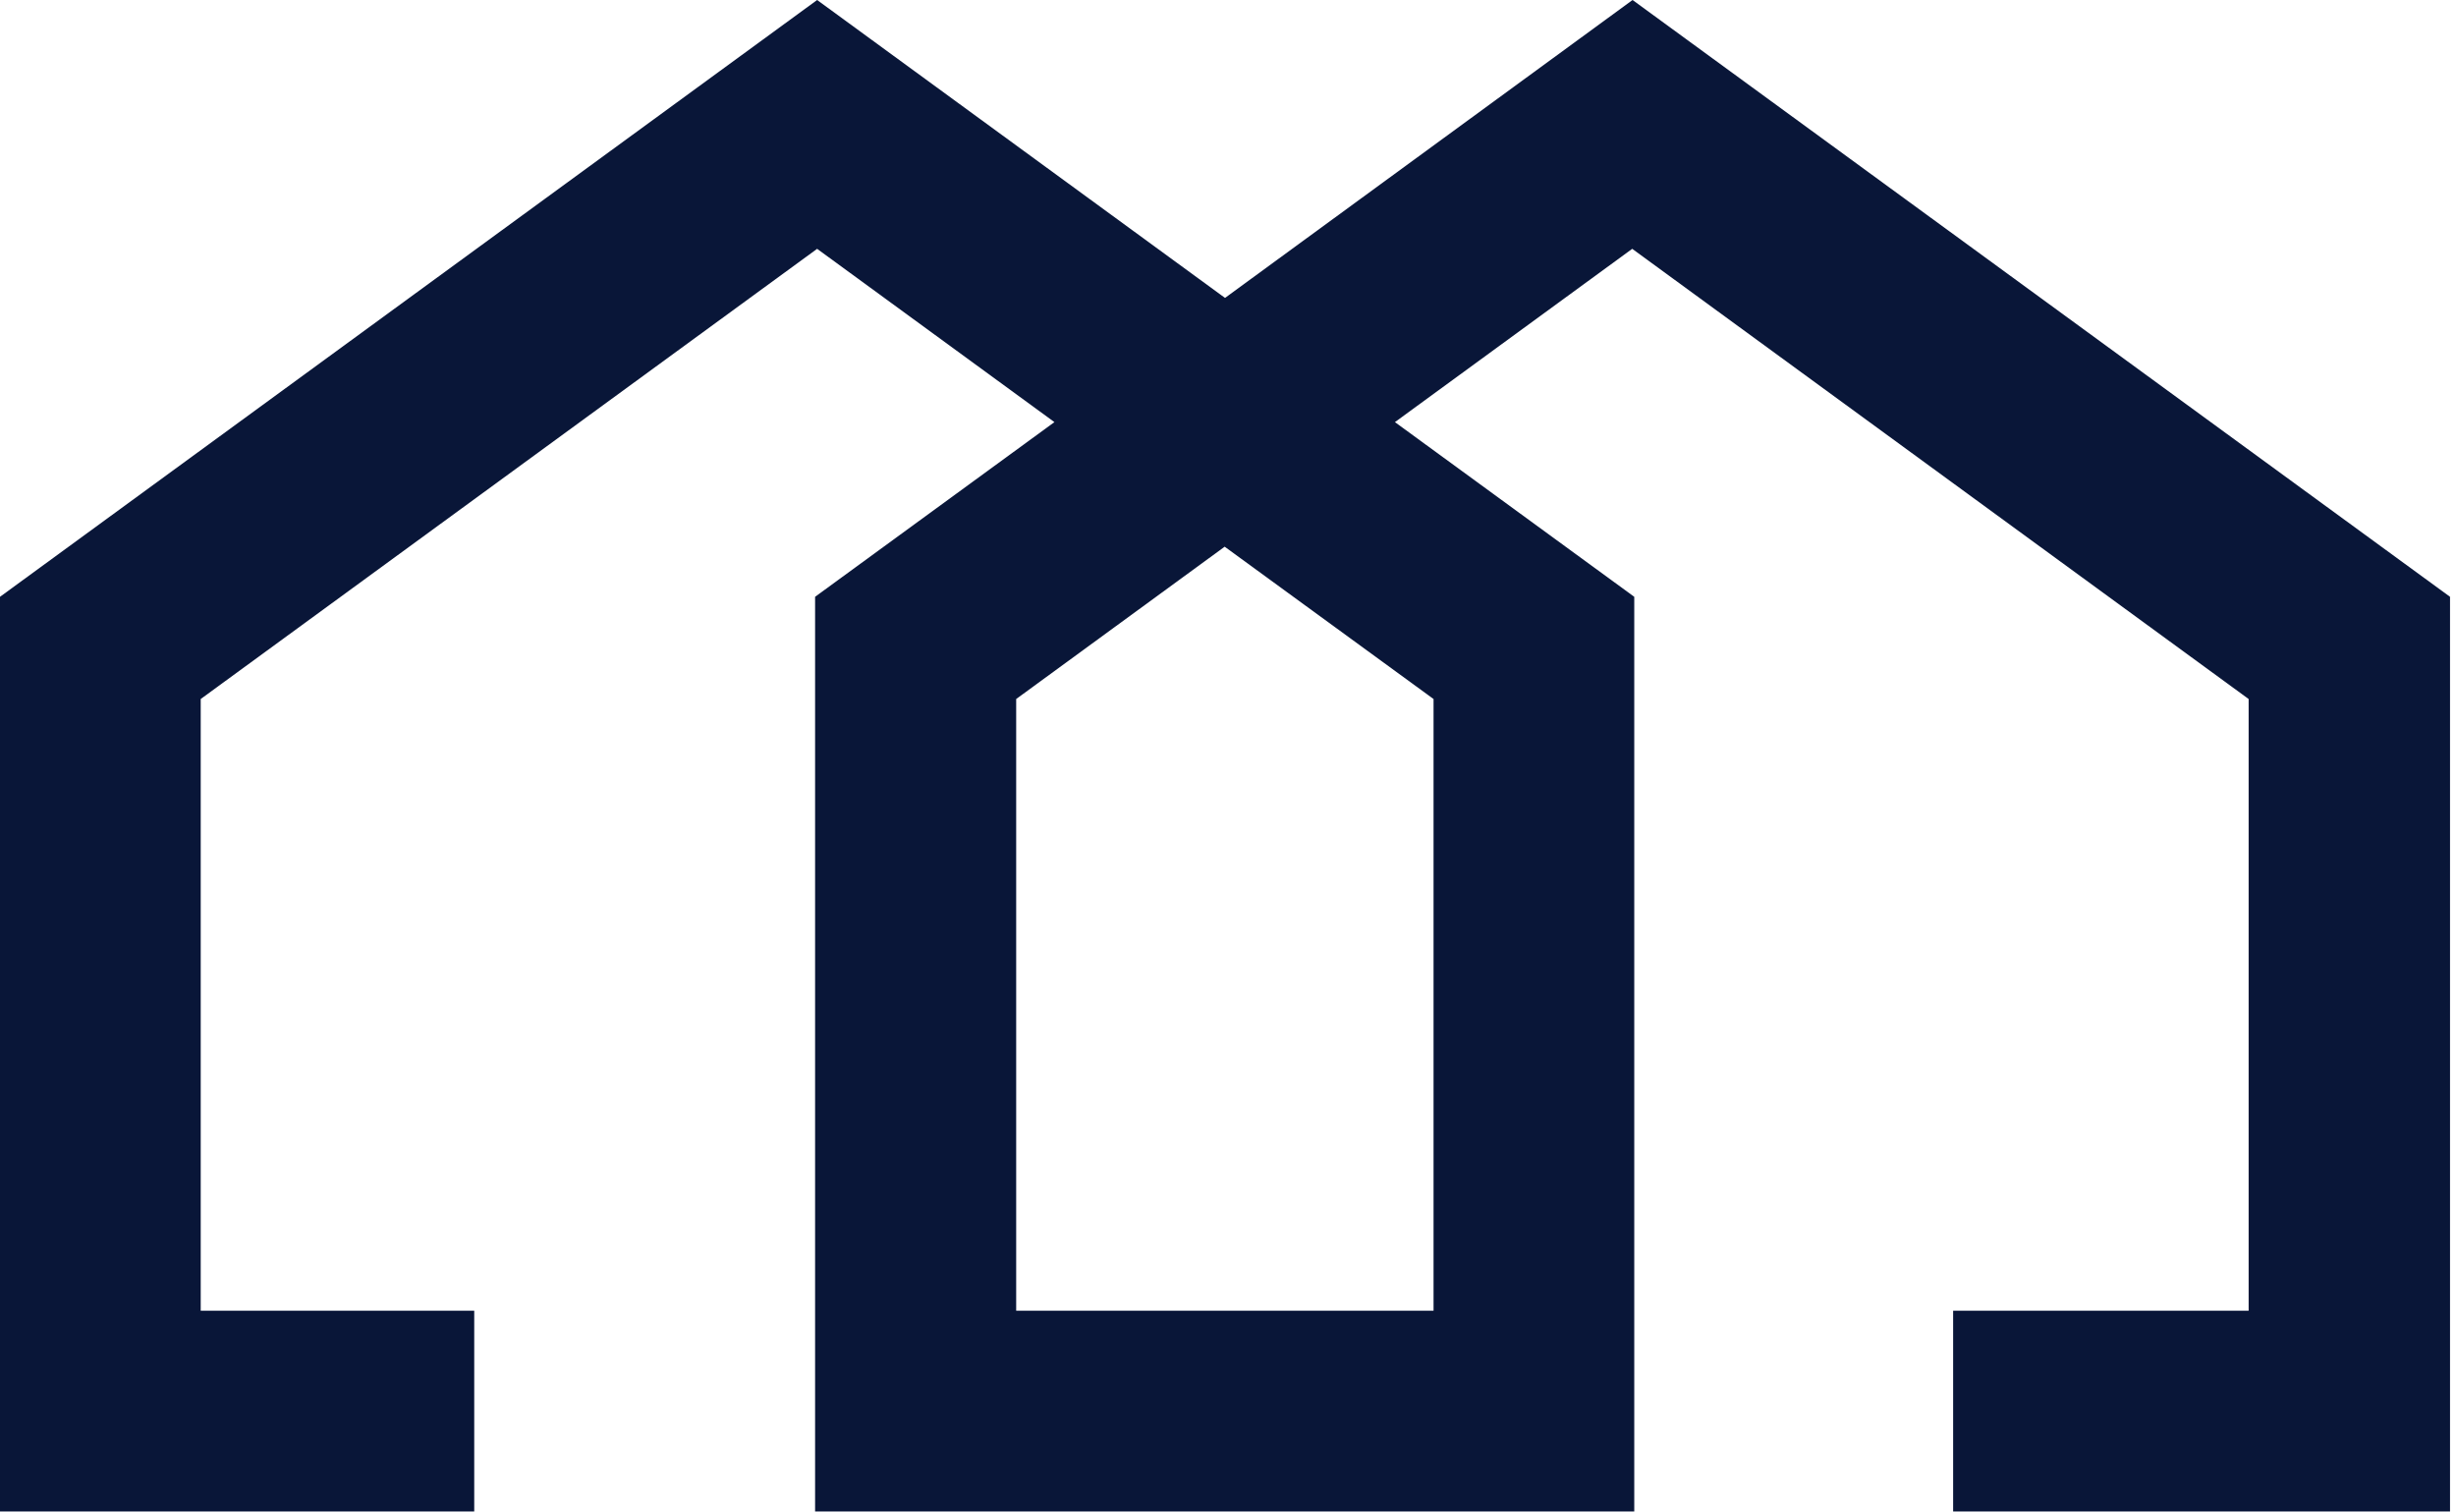
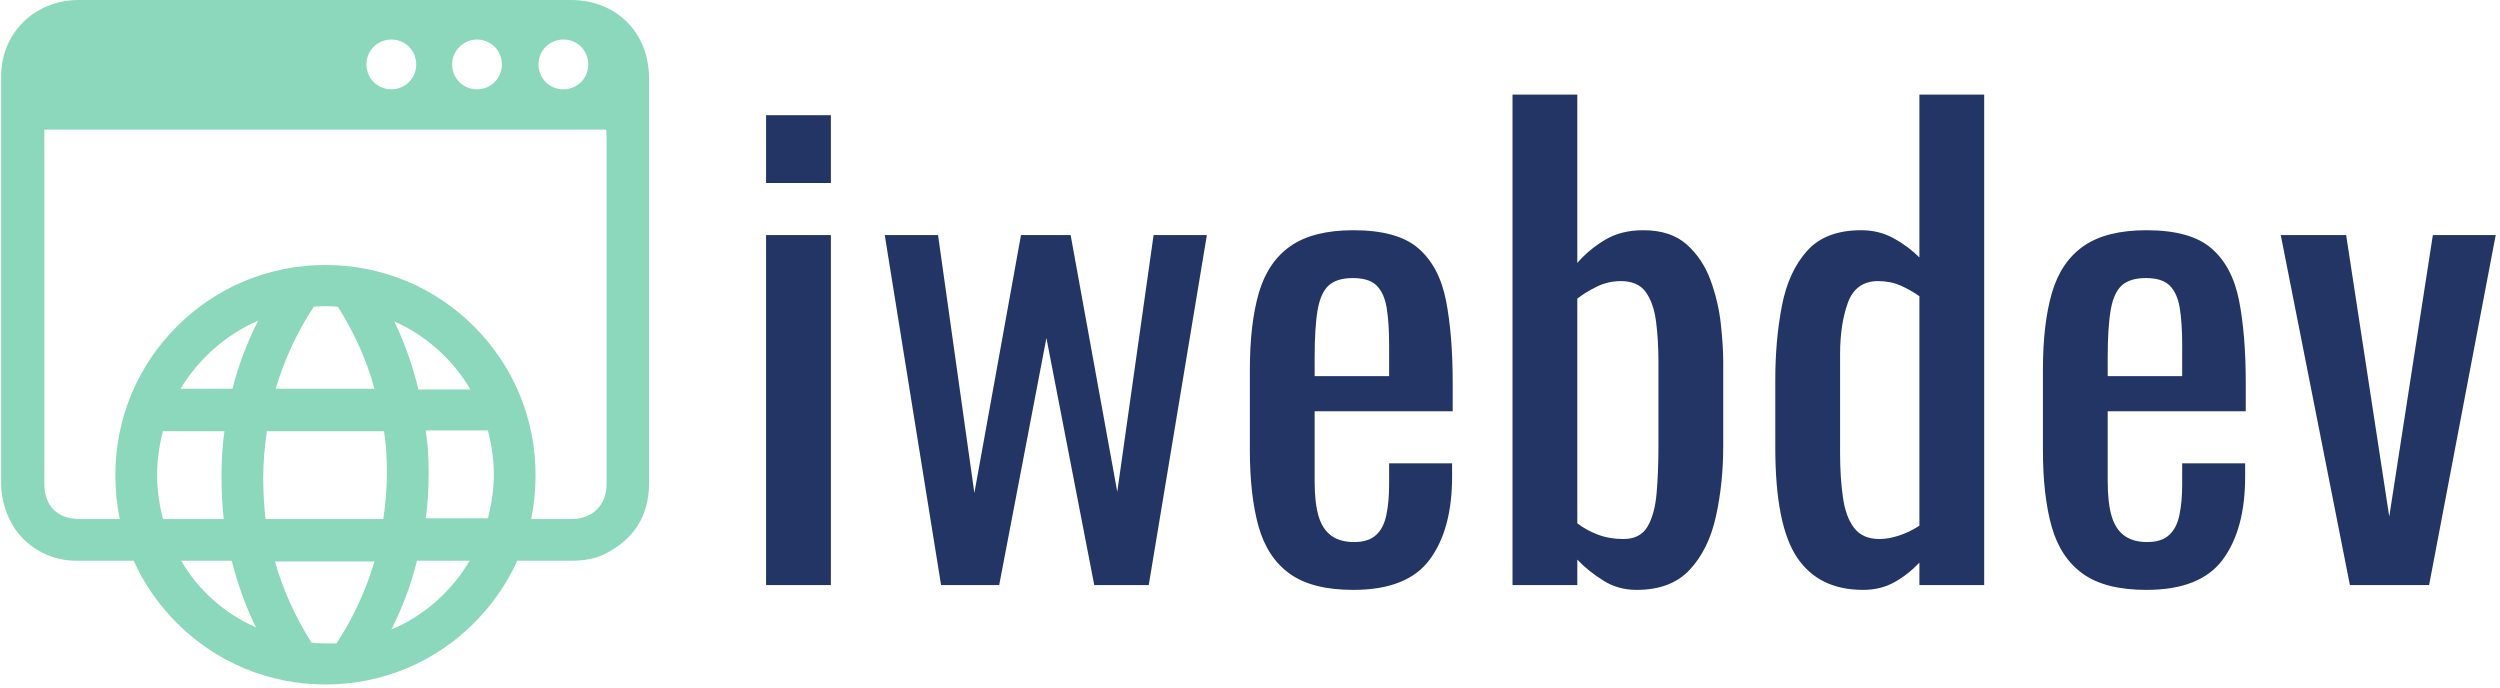
- <svg xmlns="http://www.w3.org/2000/svg" width="65" height="40" viewBox="0 0 65 40" fill="none">
-   <path id="Vector" d="M43.207 0L32.421 7.884L21.626 0L0 15.794V40H12.551V34.688H5.312V18.499L21.626 6.585L27.906 11.171L21.572 15.794V40H30.101H36.685H43.252V15.794L36.918 11.171L43.198 6.585L59.512 18.499V34.688H51.691V40H64.842V15.794L43.207 0ZM37.94 18.499V34.688H36.694H30.11H26.894V18.499L32.412 14.468L37.94 18.499Z" fill="#091638" />
+ <svg xmlns="http://www.w3.org/2000/svg" version="1.1" width="1000" height="275" viewBox="0 0 1000 275">
+   <g transform="matrix(1,0,0,1,-0.6060606,-0.6027354)">
+     <svg viewBox="0 0 396 109" data-background-color="#ffffff" preserveAspectRatio="xMidYMid meet" height="275" width="1000">
+       <g id="tight-bounds" transform="matrix(1,0,0,1,0.24,0.2389024)">
+         <svg viewBox="0 0 395.52 108.522" height="108.522" width="395.52">
+           <g>
+             <svg viewBox="0 0 570.387 156.502" height="108.522" width="395.52">
+               <g transform="matrix(1,0,0,1,174.8668,21.62942)">
+                 <svg viewBox="0 0 395.52 113.243" height="113.243" width="395.52">
+                   <g id="textblocktransform">
+                     <svg viewBox="0 0 395.52 113.243" height="113.243" width="395.52" id="textblock">
+                       <g>
+                         <svg viewBox="0 0 395.52 113.243" height="113.243" width="395.52">
+                           <g transform="matrix(1,0,0,1,0,0)">
+                             <svg width="395.52" viewBox="3.05 -40.5 142.83 40.9" height="113.243" data-palette-color="#233565">
+                               <path d="M8.4 0L3.05 0 3.05-28.9 8.4-28.9 8.4 0ZM8.4-33.2L3.05-33.2 3.05-38.8 8.4-38.8 8.4-33.2ZM22.3 0L17.5 0 12.85-28.9 17.25-28.9 20.25-7.6 24.1-28.9 28.2-28.9 32.05-7.7 35.05-28.9 39.45-28.9 34.65 0 30.15 0 26.2-20.4 22.3 0ZM51.55 0.4L51.55 0.4Q48.15 0.4 46.3-0.93 44.45-2.25 43.72-4.83 43-7.4 43-11.15L43-11.15 43-17.75Q43-21.6 43.75-24.15 44.5-26.7 46.37-28 48.25-29.3 51.55-29.3L51.55-29.3Q55.2-29.3 56.92-27.8 58.65-26.3 59.2-23.48 59.75-20.65 59.75-16.7L59.75-16.7 59.75-14.35 48.35-14.35 48.35-8.55Q48.35-6.8 48.67-5.7 49-4.6 49.72-4.08 50.45-3.55 51.6-3.55L51.6-3.55Q52.8-3.55 53.42-4.13 54.05-4.7 54.27-5.78 54.5-6.85 54.5-8.3L54.5-8.3 54.5-10.05 59.7-10.05 59.7-8.95Q59.7-4.6 57.85-2.1 56 0.4 51.55 0.4ZM48.35-18.8L48.35-17.25 54.5-17.25 54.5-19.85Q54.5-21.65 54.3-22.88 54.1-24.1 53.47-24.73 52.85-25.35 51.5-25.35L51.5-25.35Q50.2-25.35 49.52-24.75 48.85-24.15 48.6-22.73 48.35-21.3 48.35-18.8L48.35-18.8ZM74.94 0.4L74.94 0.4Q73.39 0.4 72.17-0.38 70.94-1.15 70.04-2.1L70.04-2.1 70.04 0 64.69 0 64.69-40.5 70.04-40.5 70.04-26.6Q70.99-27.7 72.32-28.5 73.64-29.3 75.49-29.3L75.49-29.3Q77.74-29.3 79.07-28.13 80.39-26.95 81.04-25.18 81.69-23.4 81.89-21.58 82.09-19.75 82.09-18.45L82.09-18.45 82.09-11.45Q82.09-8.4 81.49-5.68 80.89-2.95 79.34-1.28 77.79 0.4 74.94 0.4ZM73.84-3.8L73.84-3.8Q75.24-3.8 75.84-4.83 76.44-5.85 76.59-7.6 76.74-9.35 76.74-11.45L76.74-11.45 76.74-18.45Q76.74-20.25 76.54-21.78 76.34-23.3 75.69-24.2 75.04-25.1 73.64-25.1L73.64-25.1Q72.59-25.1 71.67-24.65 70.74-24.2 70.04-23.65L70.04-23.65 70.04-5.1Q70.74-4.55 71.72-4.17 72.69-3.8 73.84-3.8ZM93.64 0.4L93.64 0.4Q89.99 0.4 88.19-2.27 86.39-4.95 86.39-11.35L86.39-11.35 86.39-16.95Q86.39-20.25 86.94-23.08 87.49-25.9 89.02-27.6 90.54-29.3 93.49-29.3L93.49-29.3Q94.94-29.3 96.14-28.65 97.34-28 98.29-27.05L98.29-27.05 98.29-40.5 103.64-40.5 103.64 0 98.29 0 98.29-1.85Q97.34-0.85 96.22-0.23 95.09 0.4 93.64 0.4ZM94.99-3.8L94.99-3.8Q95.74-3.8 96.59-4.08 97.44-4.35 98.29-4.9L98.29-4.9 98.29-23.85Q97.59-24.35 96.74-24.73 95.89-25.1 94.89-25.1L94.89-25.1Q93.04-25.1 92.39-23.33 91.74-21.55 91.74-19.05L91.74-19.05 91.74-10.9Q91.74-8.9 91.97-7.28 92.19-5.65 92.89-4.73 93.59-3.8 94.99-3.8ZM117.04 0.4L117.04 0.4Q113.64 0.4 111.79-0.93 109.94-2.25 109.21-4.83 108.49-7.4 108.49-11.15L108.49-11.15 108.49-17.75Q108.49-21.6 109.24-24.15 109.99-26.7 111.86-28 113.74-29.3 117.04-29.3L117.04-29.3Q120.69-29.3 122.41-27.8 124.14-26.3 124.69-23.48 125.24-20.65 125.24-16.7L125.24-16.7 125.24-14.35 113.84-14.35 113.84-8.55Q113.84-6.8 114.16-5.7 114.49-4.6 115.21-4.08 115.94-3.55 117.09-3.55L117.09-3.55Q118.29-3.55 118.91-4.13 119.54-4.7 119.76-5.78 119.99-6.85 119.99-8.3L119.99-8.3 119.99-10.05 125.19-10.05 125.19-8.95Q125.19-4.6 123.34-2.1 121.49 0.4 117.04 0.4ZM113.84-18.8L113.84-17.25 119.99-17.25 119.99-19.85Q119.99-21.65 119.79-22.88 119.59-24.1 118.96-24.73 118.34-25.35 116.99-25.35L116.99-25.35Q115.69-25.35 115.01-24.75 114.34-24.15 114.09-22.73 113.84-21.3 113.84-18.8L113.84-18.8ZM140.38 0L133.84 0 128.13-28.9 133.53-28.9 137.09-5.65 140.69-28.9 145.88-28.9 140.38 0Z" opacity="1" transform="matrix(1,0,0,1,0,0)" fill="#233565" class="wordmark-text-0" data-fill-palette-color="primary" id="text-0" />
+                             </svg>
+                           </g>
+                         </svg>
+                       </g>
+                     </svg>
+                   </g>
+                 </svg>
+               </g>
+               <g>
+                 <svg viewBox="0 0 148.133 156.502" height="156.502" width="148.133">
+                   <g>
+                     <svg version="1.1" x="0" y="0" viewBox="5.7 3.2 88.5 93.5" enable-background="new 0 0 100 100" xml:space="preserve" height="156.502" width="148.133" class="icon-icon-0" data-fill-palette-color="accent" id="icon-0">
+                       <path d="M83.5 3.2c-11.2 0-22.3 0-33.5 0 0 0 0 0 0 0-11.2 0-22.5 0-33.7 0-6 0-10.6 4.5-10.6 10.4 0 18.6 0 37.1 0 55.7 0 1.1 0.2 2.2 0.5 3.2 1.3 4.4 5.2 7.3 9.8 7.3 2.6 0 5.2 0 7.8 0 1.4 3.1 3.4 6 5.9 8.5 5.4 5.4 12.6 8.4 20.3 8.4s14.9-3 20.3-8.4c2.5-2.5 4.5-5.4 5.9-8.5 2.4 0 4.8 0 7.2 0 1.7 0 3.4-0.2 4.9-1 3.9-2 5.9-5.2 5.9-9.6 0-18.4 0-36.9 0-55.3C94.2 7.7 89.8 3.2 83.5 3.2zM82.5 8.6c1.9 0 3.4 1.5 3.4 3.4s-1.5 3.4-3.4 3.4c-1.9 0-3.4-1.5-3.4-3.4S80.6 8.6 82.5 8.6zM70.7 8.6c1.9 0 3.4 1.5 3.4 3.4s-1.5 3.4-3.4 3.4c-1.9 0-3.4-1.5-3.4-3.4S68.9 8.6 70.7 8.6zM59 8.6c1.9 0 3.4 1.5 3.4 3.4s-1.5 3.4-3.4 3.4c-1.9 0-3.4-1.5-3.4-3.4S57.1 8.6 59 8.6zM27 68.1c0-2 0.3-4.1 0.8-6h8.4c-0.3 2.1-0.4 4.2-0.4 6.3 0 1.9 0.1 3.8 0.3 5.7-2.8 0-5.6 0-8.3 0C27.3 72.1 27 70.1 27 68.1zM41.5 68.4c0-2.1 0.2-4.2 0.5-6.3h16c0.3 1.9 0.4 3.8 0.4 5.7 0 2.1-0.2 4.2-0.5 6.3-5.4 0-10.7 0-16.1 0C41.6 72.2 41.5 70.2 41.5 68.4zM43.2 56.3c1.2-4 2.9-7.7 5.2-11.2 1.1-0.1 2.2-0.1 3.3 0 2.2 3.5 3.9 7.2 5 11.2H43.2zM59.4 47.1c4.3 1.9 8 5.2 10.4 9.3h-7.1C61.9 53.1 60.8 50 59.4 47.1zM63.7 62h8.5c0.5 2 0.8 4 0.8 6 0 2-0.3 4-0.8 6-2.8 0-5.7 0-8.5 0 0.3-2.1 0.4-4.2 0.4-6.3C64.1 65.8 64 63.9 63.7 62zM37.3 56.3h-7.1c2.5-4.1 6.2-7.4 10.6-9.3C39.3 50 38.1 53.1 37.3 56.3zM30.3 79.8c0.2 0 0.5 0 0.7 0 2.1 0 4.1 0 6.2 0 0.8 3.2 1.9 6.2 3.3 9.1C36.2 87 32.6 83.8 30.3 79.8zM48.1 91c-2.2-3.5-3.9-7.2-5-11.1 4.5 0 9 0 13.6 0-1.2 4-2.9 7.7-5.2 11.2C50.2 91.1 49.2 91.1 48.1 91zM59 89.2c1.5-3 2.7-6.1 3.5-9.4 2.4 0 4.8 0 7.2 0C67.2 84 63.5 87.3 59 89.2zM88.4 21.9c0 15.8 0 31.6 0 47.4 0 2.9-1.9 4.8-4.8 4.8-1.8 0-3.7 0-5.5 0 0.4-1.9 0.6-3.9 0.6-6 0-7.7-3-14.9-8.4-20.3-5.4-5.4-12.6-8.4-20.3-8.4s-14.9 3-20.3 8.4c-5.4 5.4-8.4 12.6-8.4 20.3 0 2 0.2 4 0.6 6-1.8 0-3.6 0-5.5 0-3 0-4.8-1.8-4.8-4.8 0-15.8 0-31.6 0-47.5 0-0.3 0-0.5 0-0.9 25.6 0 51.1 0 76.7 0C88.4 21.2 88.4 21.6 88.4 21.9z" fill="#8bd8bc" data-fill-palette-color="accent" />
+                     </svg>
+                   </g>
+                 </svg>
+               </g>
+             </svg>
+           </g>
+           <defs />
+         </svg>
+         <rect width="395.52" height="108.522" fill="none" stroke="none" visibility="hidden" />
+       </g>
+     </svg>
+   </g>
</svg>
